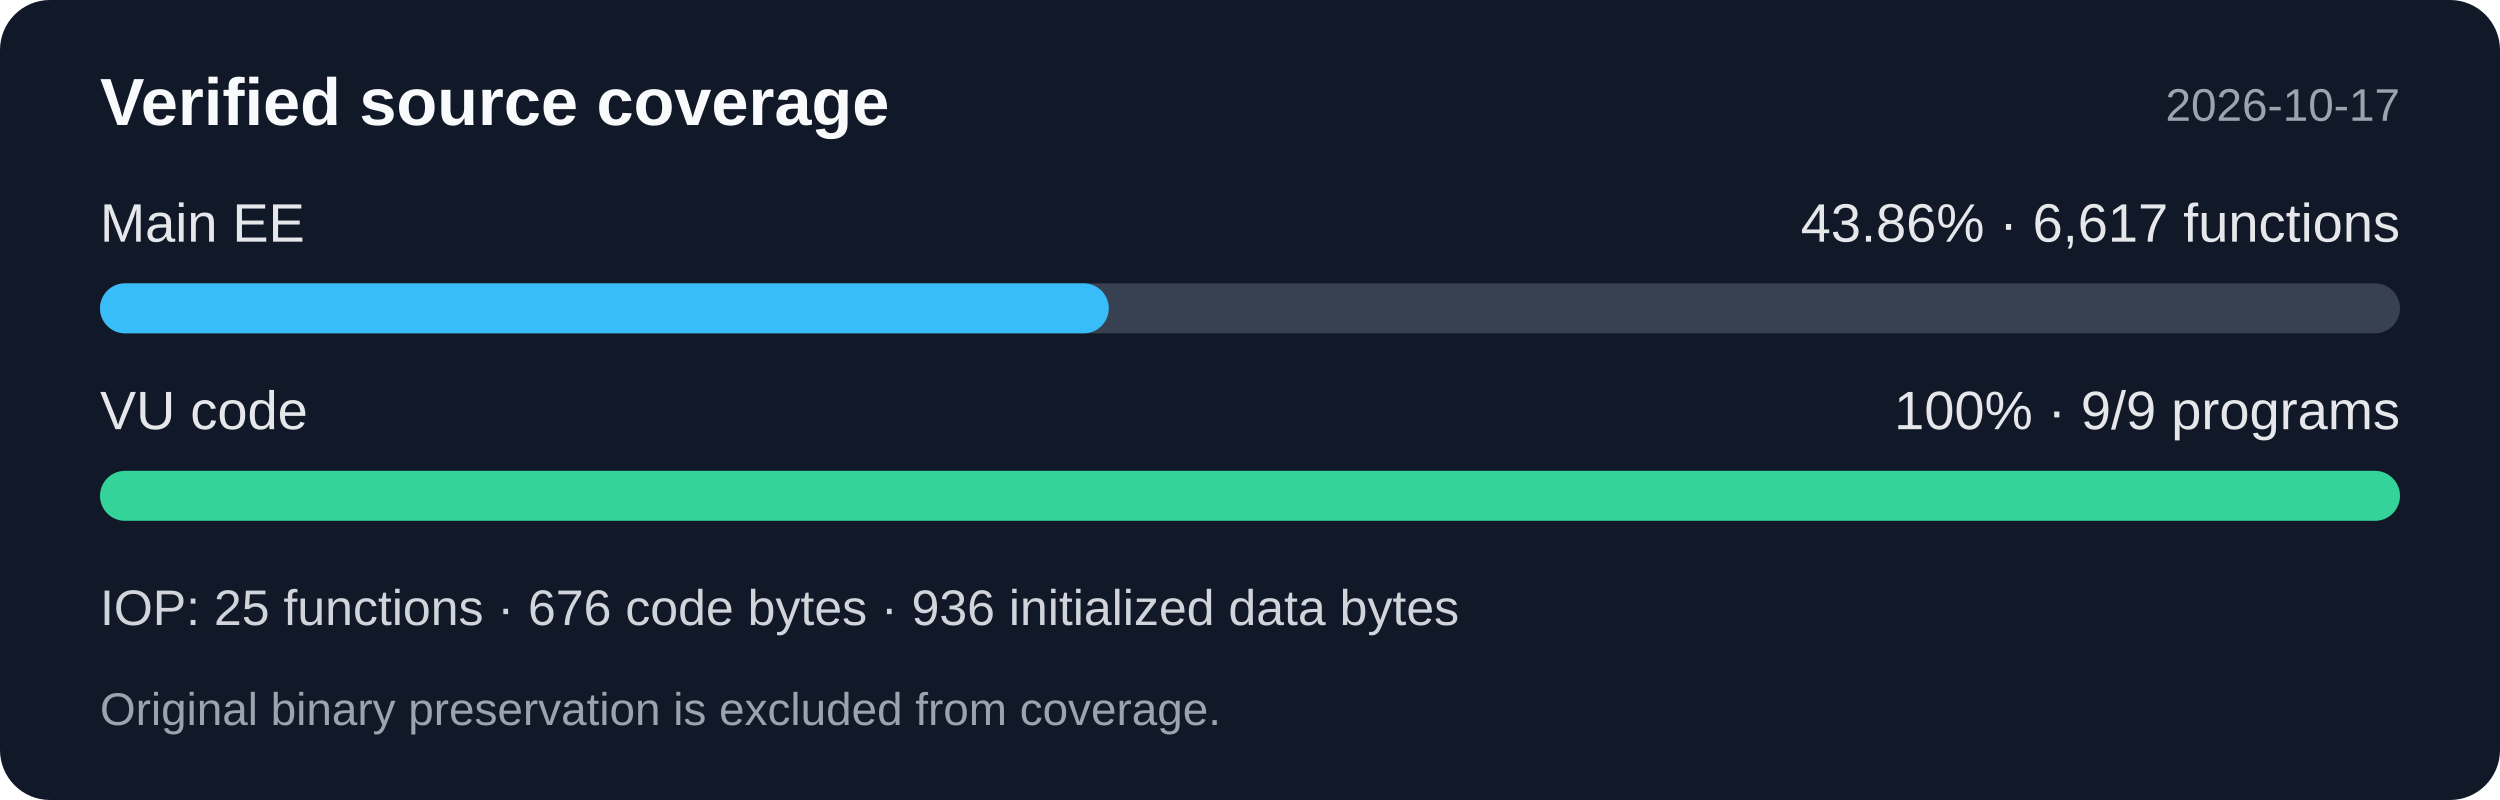
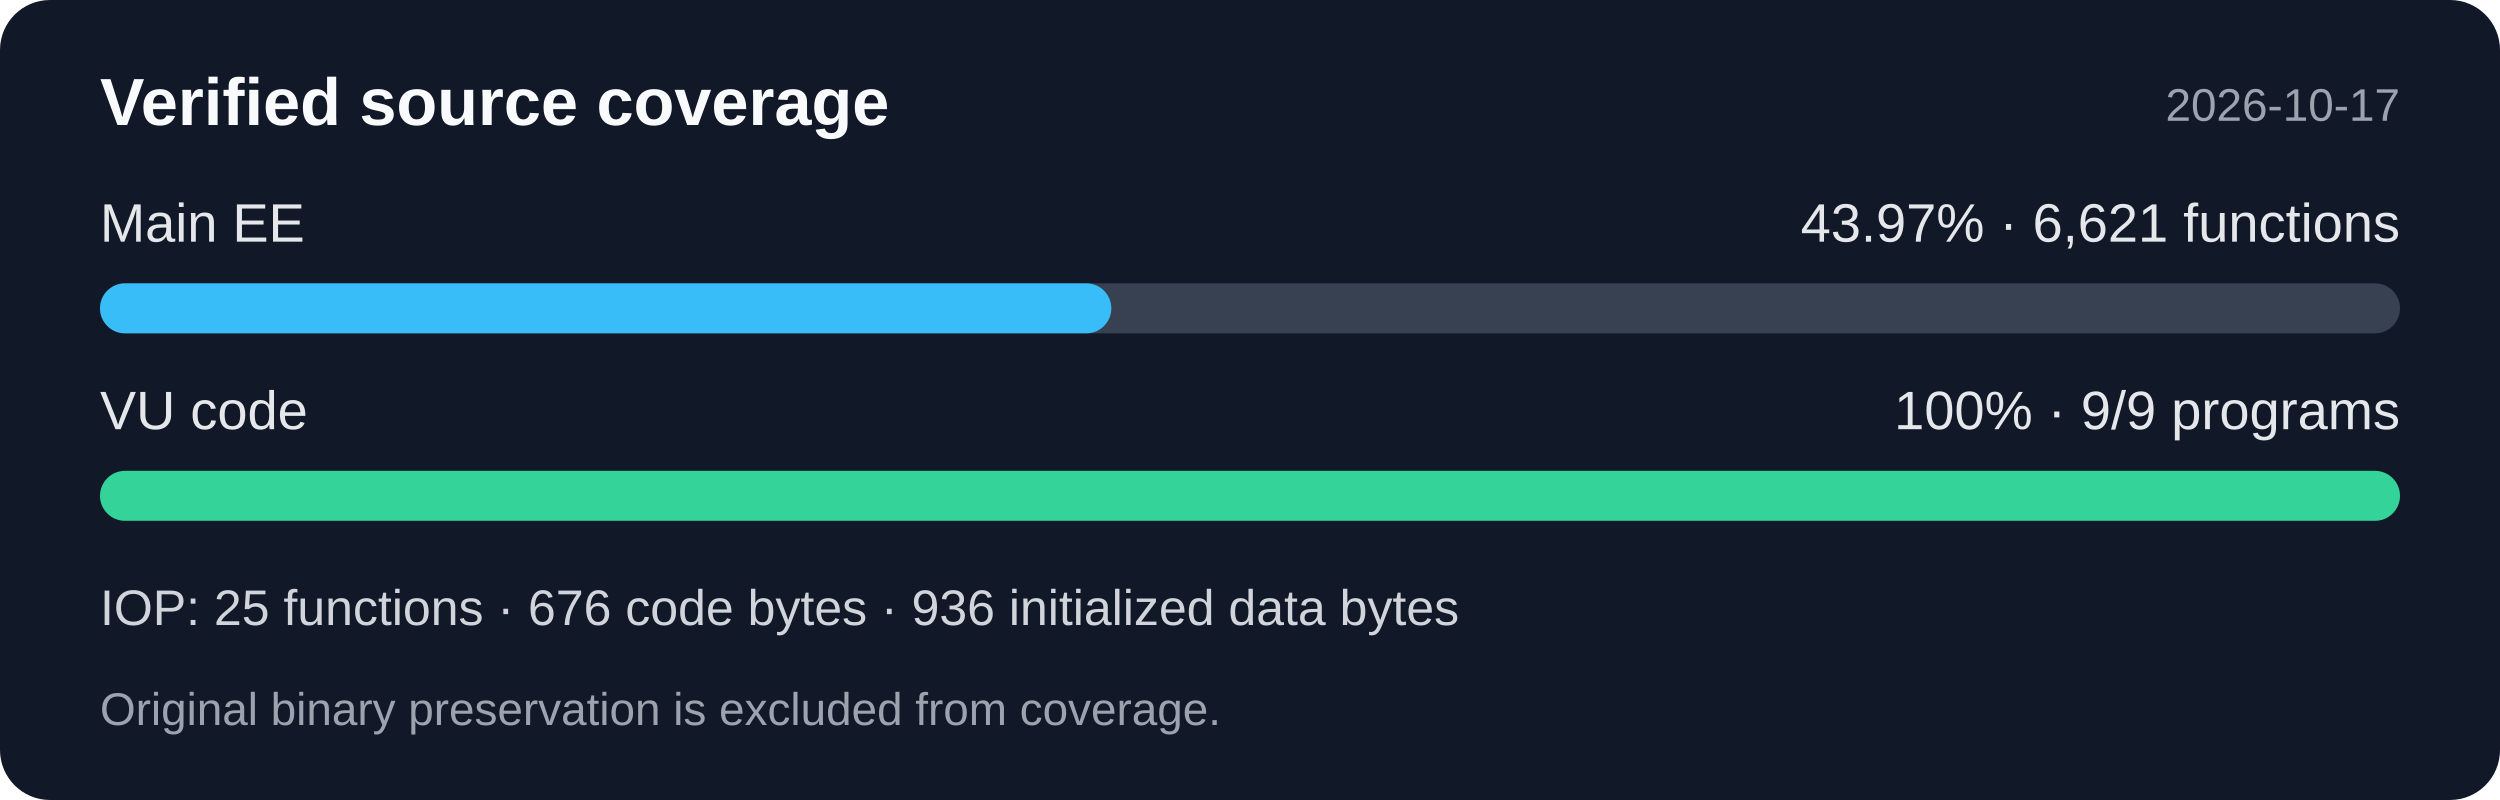
<svg xmlns="http://www.w3.org/2000/svg" width="600" height="192" viewBox="0 0 600 192" role="img" aria-labelledby="title desc">
  <rect width="600" height="192" rx="12" fill="#111827" />
  <g font-family="Segoe UI,Arial,sans-serif">
    <text x="24" y="30" fill="#f9fafb" font-size="16" font-weight="600">Verified source coverage</text>
    <text x="576" y="29" fill="#9ca3af" font-size="11" text-anchor="end">2026-10-17</text>
    <text x="24" y="58" fill="#e5e7eb" font-size="13">Main EE</text>
-     <text x="576" y="58" fill="#e5e7eb" font-size="13" text-anchor="end">43.86% · 6,617 functions</text>
+     <text x="576" y="58" fill="#e5e7eb" font-size="13" text-anchor="end">43.97% · 6,621 functions</text>
    <rect x="24" y="68" width="552" height="12" rx="6" fill="#374151" />
-     <rect x="24" y="68" width="242.105" height="12" rx="6" fill="#38bdf8" />
+     <rect x="24" y="68" width="242.719" height="12" rx="6" fill="#38bdf8" />
    <text x="24" y="103" fill="#e5e7eb" font-size="13">VU code</text>
    <text x="576" y="103" fill="#e5e7eb" font-size="13" text-anchor="end">100% · 9/9 programs</text>
    <rect x="24" y="113" width="552" height="12" rx="6" fill="#34d399" />
    <text x="24" y="150" fill="#d1d5db" font-size="12">IOP: 25 functions · 676 code bytes · 936 initialized data bytes</text>
    <text x="24" y="174" fill="#9ca3af" font-size="11">Original binary preservation is excluded from coverage.</text>
  </g>
</svg>
